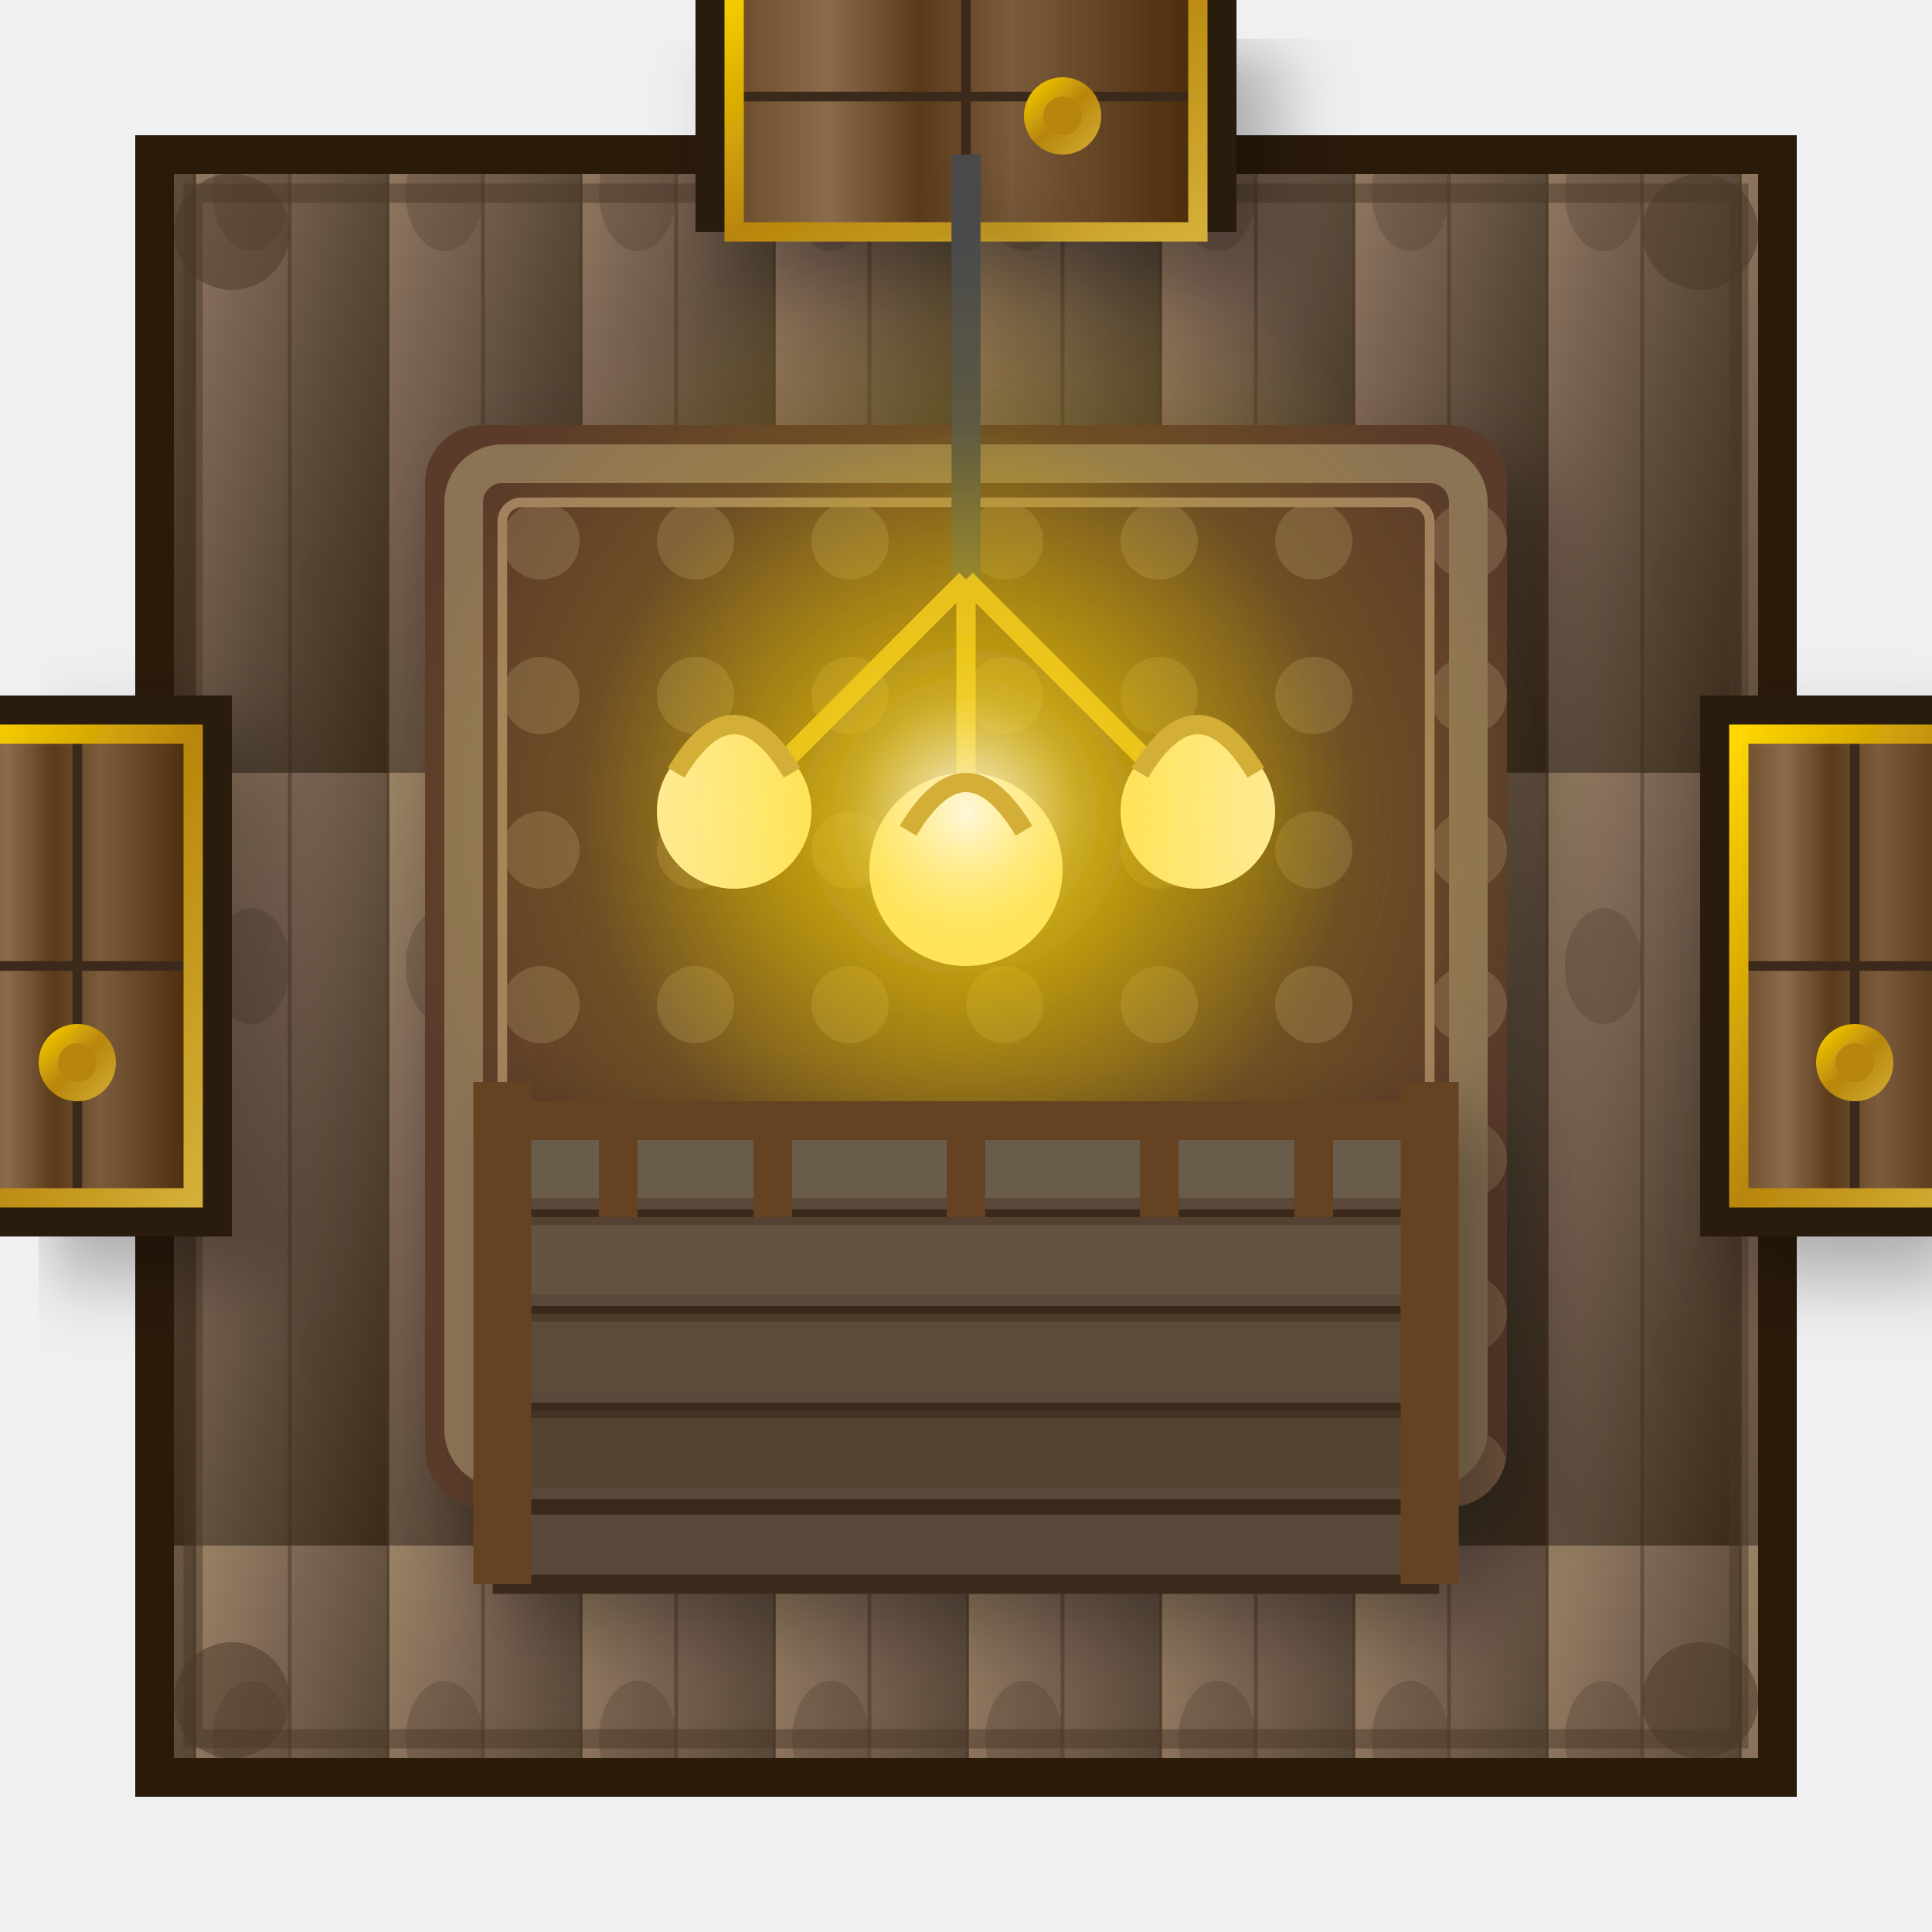
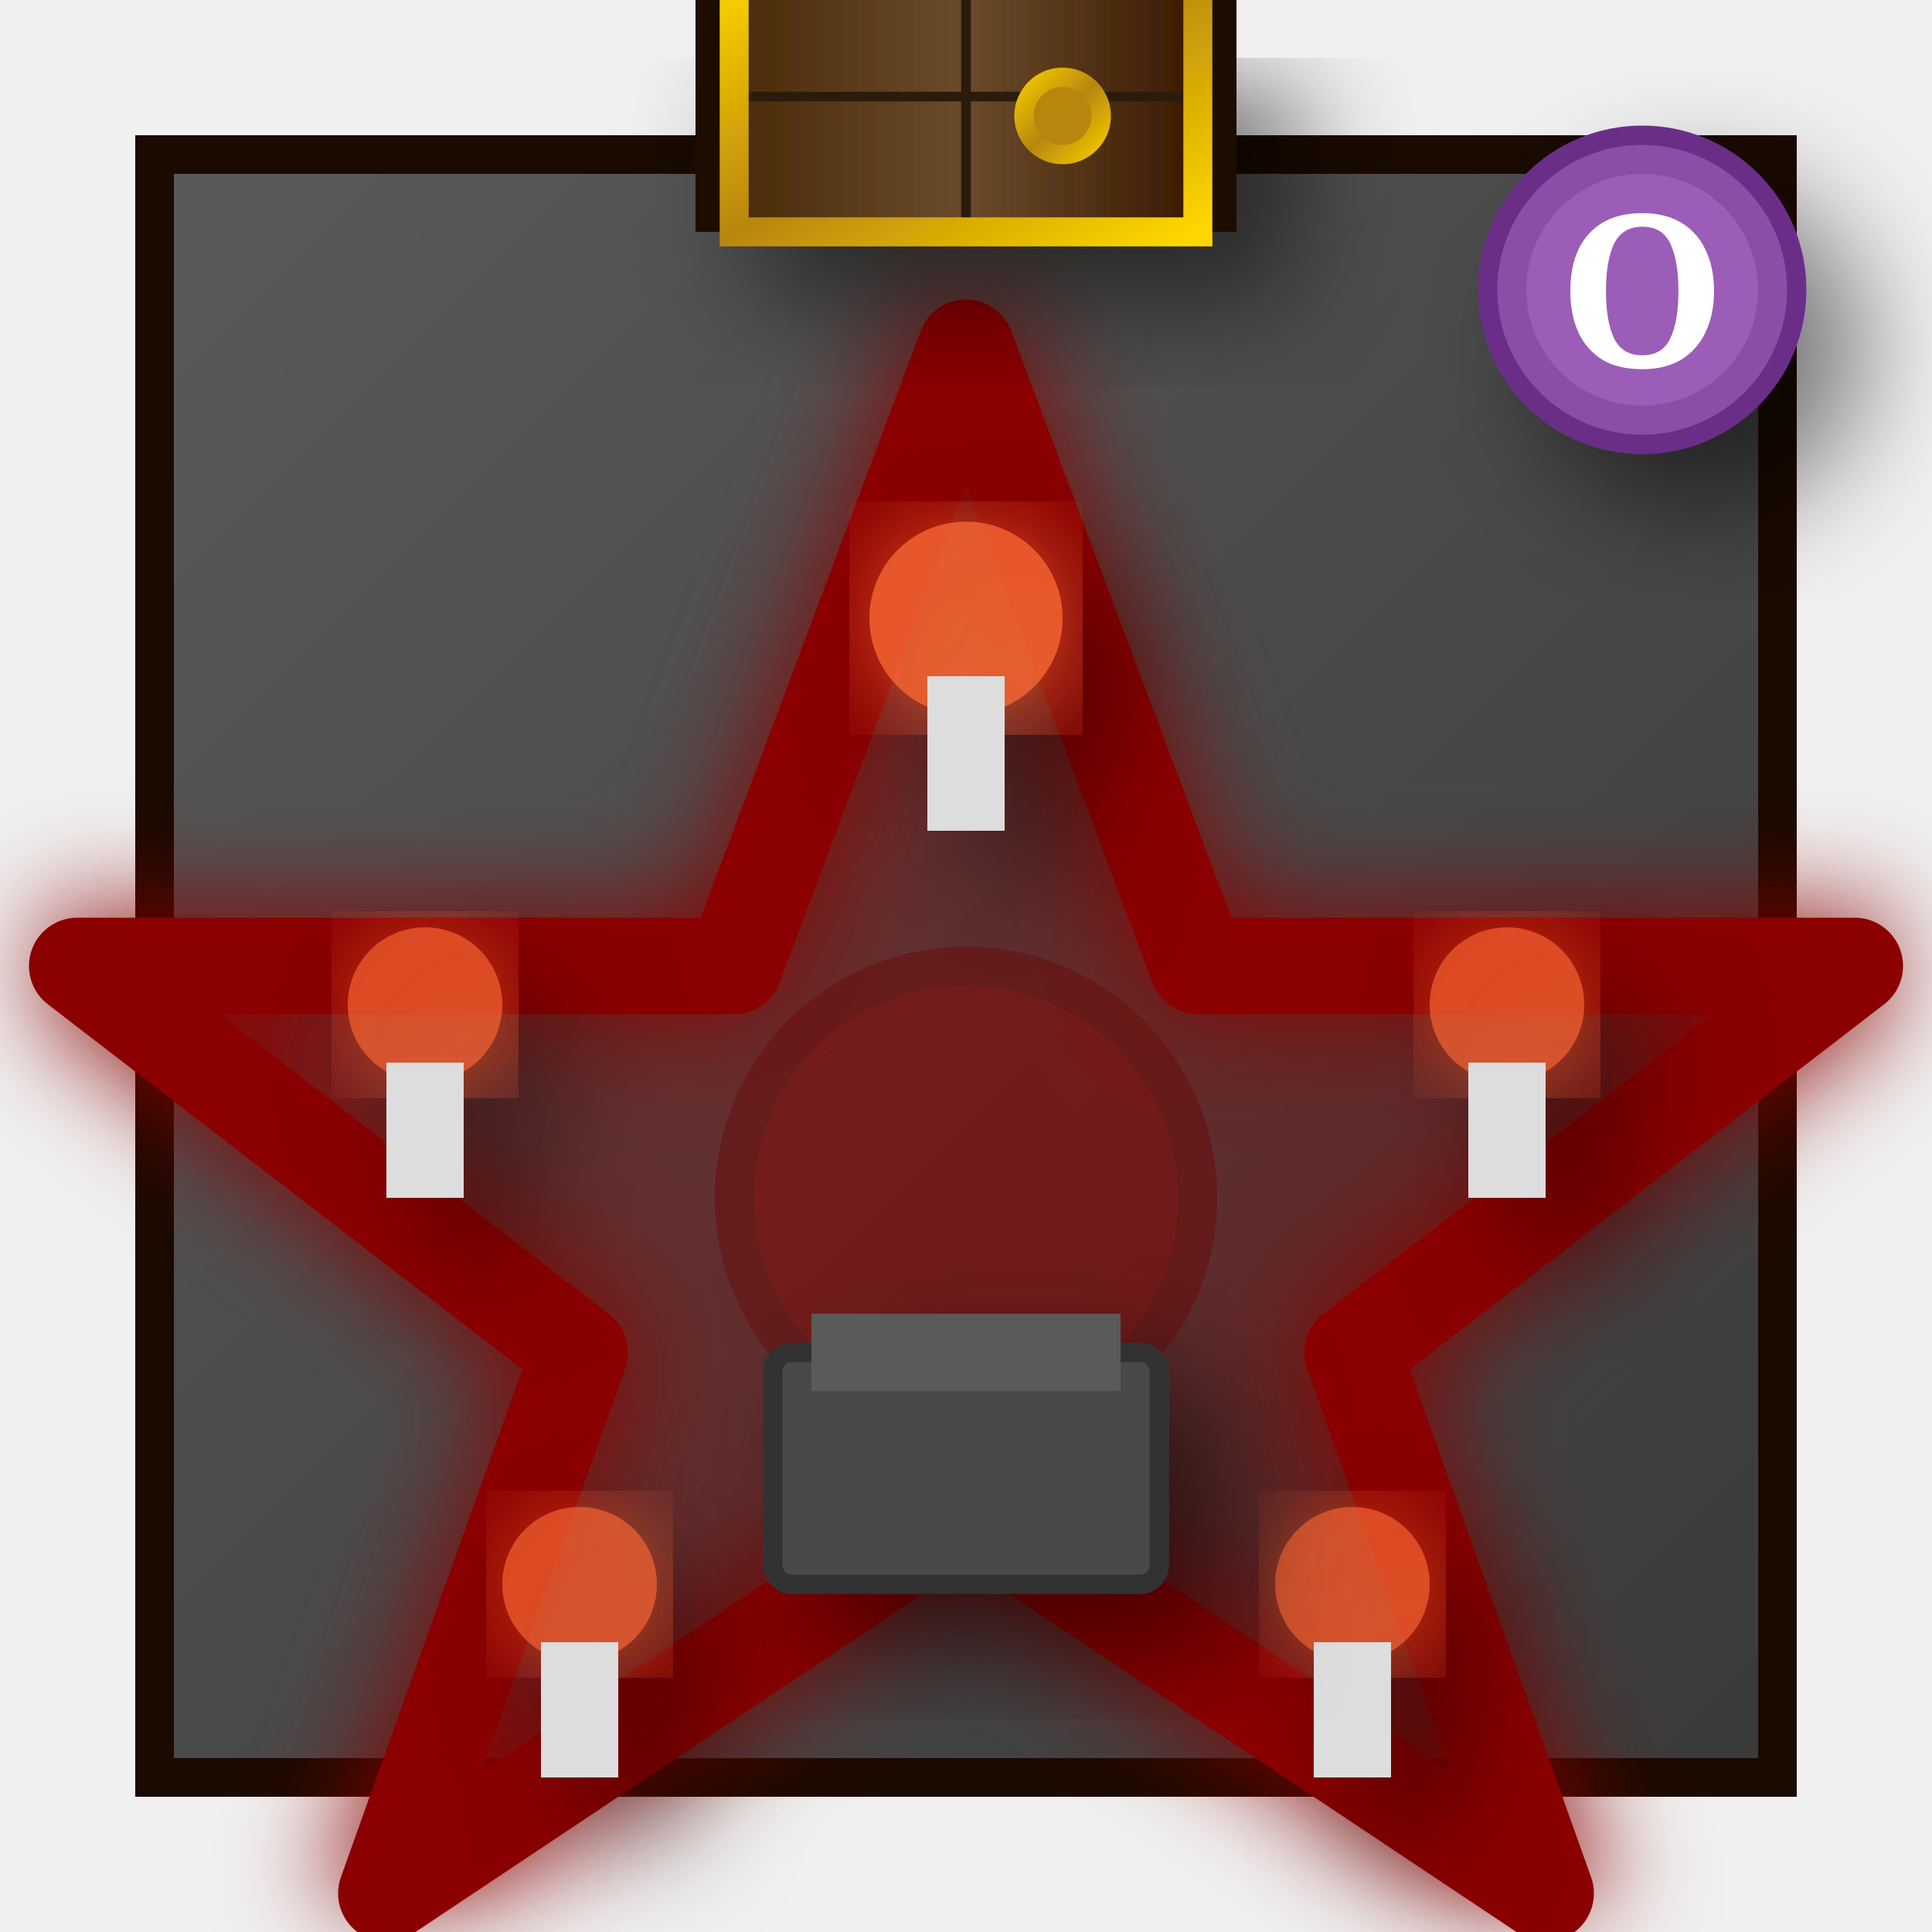
<svg xmlns="http://www.w3.org/2000/svg" viewBox="0 0 100 100" width="400" height="400">
  <defs>
    <linearGradient id="floorGrad" x1="0%" y1="0%" x2="100%" y2="100%">
-       <stop offset="0%" style="stop-color:#9B8365" />
-       <stop offset="30%" style="stop-color:#7B6354" />
-       <stop offset="60%" style="stop-color:#5A4A3A" />
-       <stop offset="100%" style="stop-color:#3A2A1A" />
+       <stop offset="0%" style="stop-color:#5A5A5A" />
+       <stop offset="100%" style="stop-color:#3A3A3A" />
    </linearGradient>
-     <pattern id="woodPattern" x="0" y="0" width="10" height="40" patternUnits="userSpaceOnUse">
-       <rect width="10" height="40" fill="url(#floorGrad)" />
-       <line x1="0" y1="0" x2="0" y2="40" stroke="#2A1A0A" stroke-width="0.3" opacity="0.6" />
-       <line x1="5" y1="0" x2="5" y2="40" stroke="#3A2A1A" stroke-width="0.2" opacity="0.4" />
-       <ellipse cx="3" cy="10" rx="2" ry="3" fill="#4A3A2A" opacity="0.3" />
-       <ellipse cx="7" cy="30" rx="1.5" ry="2" fill="#4A3A2A" opacity="0.2" />
-     </pattern>
    <linearGradient id="doorWood" x1="0%" y1="0%" x2="100%" y2="0%">
-       <stop offset="0%" style="stop-color:#6B4B2A" />
-       <stop offset="20%" style="stop-color:#8B6B4B" />
-       <stop offset="40%" style="stop-color:#5A3A1A" />
-       <stop offset="60%" style="stop-color:#7B5B3B" />
-       <stop offset="100%" style="stop-color:#4A2A0A" />
+       <stop offset="0%" style="stop-color:#4A2A0A" />
+       <stop offset="50%" style="stop-color:#6B4B2B" />
+       <stop offset="100%" style="stop-color:#3A1A00" />
    </linearGradient>
    <linearGradient id="goldTrim" x1="0%" y1="0%" x2="100%" y2="100%">
      <stop offset="0%" style="stop-color:#FFD700" />
      <stop offset="50%" style="stop-color:#B8860B" />
-       <stop offset="100%" style="stop-color:#D4AF37" />
+       <stop offset="100%" style="stop-color:#FFD700" />
    </linearGradient>
-     <radialGradient id="lampGlow" cx="50%" cy="50%" r="50%">
-       <stop offset="0%" style="stop-color:#FFF8DC;stop-opacity:0.9" />
-       <stop offset="30%" style="stop-color:#FFD700;stop-opacity:0.5" />
-       <stop offset="70%" style="stop-color:#FFD700;stop-opacity:0.2" />
-       <stop offset="100%" style="stop-color:#FFD700;stop-opacity:0" />
-     </radialGradient>
-     <pattern id="carpetPattern" x="0" y="0" width="8" height="8" patternUnits="userSpaceOnUse">
-       <rect width="8" height="8" fill="#5A3A2A" />
-       <circle cx="4" cy="4" r="2" fill="#8B7355" opacity="0.5" />
-     </pattern>
    <filter id="softShadow" x="-50%" y="-50%" width="200%" height="200%">
-       <feGaussianBlur in="SourceAlpha" stdDeviation="2" />
-       <feOffset dx="2" dy="2" result="offsetblur" />
+       <feGaussianBlur in="SourceAlpha" stdDeviation="3" />
+       <feOffset dx="3" dy="3" result="offsetblur" />
      <feComponentTransfer>
-         <feFuncA type="linear" slope="0.3" />
+         <feFuncA type="linear" slope="0.5" />
      </feComponentTransfer>
      <feMerge>
        <feMergeNode />
        <feMergeNode in="SourceGraphic" />
      </feMerge>
    </filter>
-     <filter id="innerGlow">
-       <feGaussianBlur in="SourceAlpha" stdDeviation="3" result="blur" />
-       <feComposite in="blur" in2="SourceAlpha" operator="arithmetic" k2="-1" k3="1" result="shadowDiff" />
-       <feFlood flood-color="#FFD700" flood-opacity="0.3" />
-       <feComposite in2="shadowDiff" operator="in" />
-       <feComposite in2="SourceGraphic" operator="over" />
+     <filter id="glow">
+       <feGaussianBlur in="SourceGraphic" stdDeviation="3" result="blur" />
+       <feMerge>
+         <feMergeNode in="blur" />
+         <feMergeNode in="SourceGraphic" />
+       </feMerge>
    </filter>
  </defs>
-   <rect x="8" y="8" width="84" height="84" fill="url(#woodPattern)" stroke="#2A1A0A" stroke-width="2" />
-   <rect x="10" y="10" width="80" height="80" fill="none" stroke="#4A3728" stroke-width="1" opacity="0.5" />
+   <rect x="8" y="8" width="84" height="84" fill="url(#floorGrad)" stroke="#1A0A00" stroke-width="2" />
+   <g filter="url(#glow)">
+     <polygon points="50,18 62,50 96,50 70,70 80,98 50,78 20,98 30,70 4,50 38,50" fill="none" stroke="#8B0000" stroke-width="5" stroke-linejoin="round" />
+     <polygon points="50,18 62,50 96,50 70,70 80,98 50,78 20,98 30,70 4,50 38,50" fill="#8B0000" opacity="0.2" />
+   </g>
+   <circle cx="50" cy="62" r="12" fill="#8B0000" opacity="0.4" stroke="#6B0000" stroke-width="2" />
  <g filter="url(#softShadow)">
-     <rect x="36" y="-4" width="28" height="16" fill="#2A1A0A" />
-     <rect x="38" y="-2" width="24" height="14" fill="url(#doorWood)" />
-     <line x1="50" y1="-2" x2="50" y2="12" stroke="#3A2A1A" stroke-width="0.5" />
-     <line x1="38" y1="5" x2="62" y2="5" stroke="#3A2A1A" stroke-width="0.5" />
-     <rect x="38" y="-2" width="24" height="14" fill="none" stroke="url(#goldTrim)" stroke-width="1" />
-     <circle cx="55" cy="6" r="2" fill="url(#goldTrim)" />
-     <circle cx="55" cy="6" r="1" fill="#B8860B" />
+     <circle cx="50" cy="32" r="5" fill="#FF6B35" opacity="0.8" filter="url(#glow)" />
+     <rect x="48" y="35" width="4" height="8" fill="#DDD" />
+     <circle cx="78" cy="52" r="4" fill="#FF6B35" opacity="0.7" filter="url(#glow)" />
+     <rect x="76" y="55" width="4" height="7" fill="#DDD" />
+     <circle cx="70" cy="82" r="4" fill="#FF6B35" opacity="0.7" filter="url(#glow)" />
+     <rect x="68" y="85" width="4" height="7" fill="#DDD" />
+     <circle cx="30" cy="82" r="4" fill="#FF6B35" opacity="0.7" filter="url(#glow)" />
+     <rect x="28" y="85" width="4" height="7" fill="#DDD" />
+     <circle cx="22" cy="52" r="4" fill="#FF6B35" opacity="0.7" filter="url(#glow)" />
+     <rect x="20" y="55" width="4" height="7" fill="#DDD" />
  </g>
  <g filter="url(#softShadow)">
-     <rect x="88" y="36" width="16" height="28" fill="#2A1A0A" />
-     <rect x="90" y="38" width="12" height="24" fill="url(#doorWood)" />
-     <line x1="90" y1="50" x2="102" y2="50" stroke="#3A2A1A" stroke-width="0.5" />
-     <line x1="96" y1="38" x2="96" y2="62" stroke="#3A2A1A" stroke-width="0.5" />
-     <rect x="90" y="38" width="12" height="24" fill="none" stroke="url(#goldTrim)" stroke-width="1" />
-     <circle cx="96" cy="55" r="2" fill="url(#goldTrim)" />
-     <circle cx="96" cy="55" r="1" fill="#B8860B" />
+     <rect x="40" y="70" width="20" height="12" fill="#4A4A4A" stroke="#333" stroke-width="1" rx="1" />
+     <rect x="42" y="68" width="16" height="4" fill="#5A5A5A" />
  </g>
  <g filter="url(#softShadow)">
-     <rect x="-4" y="36" width="16" height="28" fill="#2A1A0A" />
-     <rect x="-2" y="38" width="12" height="24" fill="url(#doorWood)" />
-     <line x1="-2" y1="50" x2="10" y2="50" stroke="#3A2A1A" stroke-width="0.5" />
-     <line x1="4" y1="38" x2="4" y2="62" stroke="#3A2A1A" stroke-width="0.5" />
-     <rect x="-2" y="38" width="12" height="24" fill="none" stroke="url(#goldTrim)" stroke-width="1" />
-     <circle cx="4" cy="55" r="2" fill="url(#goldTrim)" />
-     <circle cx="4" cy="55" r="1" fill="#B8860B" />
+     <rect x="36" y="-4" width="28" height="16" fill="#1A0A00" />
+     <rect x="38" y="-2" width="24" height="14" fill="url(#doorWood)" />
+     <line x1="50" y1="-2" x2="50" y2="12" stroke="#2A1A0A" stroke-width="0.5" />
+     <line x1="38" y1="5" x2="62" y2="5" stroke="#2A1A0A" stroke-width="0.5" />
+     <rect x="38" y="-2" width="24" height="14" fill="none" stroke="url(#goldTrim)" stroke-width="1.5" />
+     <circle cx="55" cy="6" r="2.5" fill="url(#goldTrim)" />
+     <circle cx="55" cy="6" r="1.5" fill="#B8860B" />
  </g>
  <g filter="url(#softShadow)">
-     <rect x="22" y="22" width="56" height="56" fill="url(#carpetPattern)" rx="3" />
-     <rect x="24" y="24" width="52" height="52" fill="none" stroke="#8B7355" stroke-width="2" rx="2" />
-     <rect x="26" y="26" width="48" height="48" fill="none" stroke="#A08060" stroke-width="0.5" rx="1" />
+     <circle cx="85" cy="15" r="8" fill="#8B4DA8" stroke="#6B2D88" stroke-width="1" />
+     <circle cx="85" cy="15" r="6" fill="#AB6DC8" opacity="0.5" />
+     <text x="85" y="19" text-anchor="middle" font-size="11" fill="#FFF" font-weight="bold" font-family="serif">O</text>
  </g>
-   <g filter="url(#softShadow)">
-     <line x1="50" y1="8" x2="50" y2="30" stroke="#4A4A4A" stroke-width="1.5" />
-     <line x1="50" y1="30" x2="38" y2="42" stroke="#D4AF37" stroke-width="1" />
-     <line x1="50" y1="30" x2="62" y2="42" stroke="#D4AF37" stroke-width="1" />
-     <line x1="50" y1="30" x2="50" y2="45" stroke="#D4AF37" stroke-width="1" />
-     <circle cx="38" cy="42" r="4" fill="#FFF8DC" filter="url(#innerGlow)" />
-     <circle cx="62" cy="42" r="4" fill="#FFF8DC" filter="url(#innerGlow)" />
-     <circle cx="50" cy="45" r="5" fill="#FFF8DC" filter="url(#innerGlow)" />
-     <circle cx="50" cy="42" r="20" fill="url(#lampGlow)" />
-     <circle cx="50" cy="42" r="30" fill="url(#lampGlow)" opacity="0.5" />
-     <path d="M35,40 Q38,35 41,40" fill="none" stroke="#D4AF37" stroke-width="1" />
-     <path d="M59,40 Q62,35 65,40" fill="none" stroke="#D4AF37" stroke-width="1" />
-     <path d="M47,43 Q50,38 53,43" fill="none" stroke="#D4AF37" stroke-width="1" />
-   </g>
-   <g filter="url(#softShadow)">
-     <rect x="26" y="58" width="48" height="24" fill="#5A4A3A" stroke="#3A2A1A" stroke-width="1" />
-     <line x1="26" y1="63" x2="74" y2="63" stroke="#3A2A1A" stroke-width="0.8" />
-     <line x1="26" y1="68" x2="74" y2="68" stroke="#3A2A1A" stroke-width="0.8" />
-     <line x1="26" y1="73" x2="74" y2="73" stroke="#3A2A1A" stroke-width="0.8" />
-     <line x1="26" y1="78" x2="74" y2="78" stroke="#3A2A1A" stroke-width="0.8" />
-     <rect x="26" y="58" width="48" height="4" fill="#7B6B5B" opacity="0.5" />
-     <rect x="26" y="63" width="48" height="4" fill="#6B5B4B" opacity="0.5" />
-     <rect x="26" y="68" width="48" height="4" fill="#5B4B3B" opacity="0.5" />
-     <rect x="26" y="73" width="48" height="4" fill="#4B3B2B" opacity="0.5" />
-     <line x1="26" y1="56" x2="26" y2="82" stroke="#654321" stroke-width="3" />
-     <line x1="74" y1="56" x2="74" y2="82" stroke="#654321" stroke-width="3" />
-     <line x1="26" y1="58" x2="74" y2="58" stroke="#654321" stroke-width="2" />
-     <line x1="32" y1="58" x2="32" y2="63" stroke="#654321" stroke-width="2" />
-     <line x1="40" y1="58" x2="40" y2="63" stroke="#654321" stroke-width="2" />
-     <line x1="50" y1="58" x2="50" y2="63" stroke="#654321" stroke-width="2" />
-     <line x1="60" y1="58" x2="60" y2="63" stroke="#654321" stroke-width="2" />
-     <line x1="68" y1="58" x2="68" y2="63" stroke="#654321" stroke-width="2" />
-   </g>
-   <circle cx="12" cy="12" r="3" fill="#4A3728" opacity="0.5" />
-   <circle cx="88" cy="12" r="3" fill="#4A3728" opacity="0.5" />
-   <circle cx="12" cy="88" r="3" fill="#4A3728" opacity="0.5" />
-   <circle cx="88" cy="88" r="3" fill="#4A3728" opacity="0.5" />
</svg>
